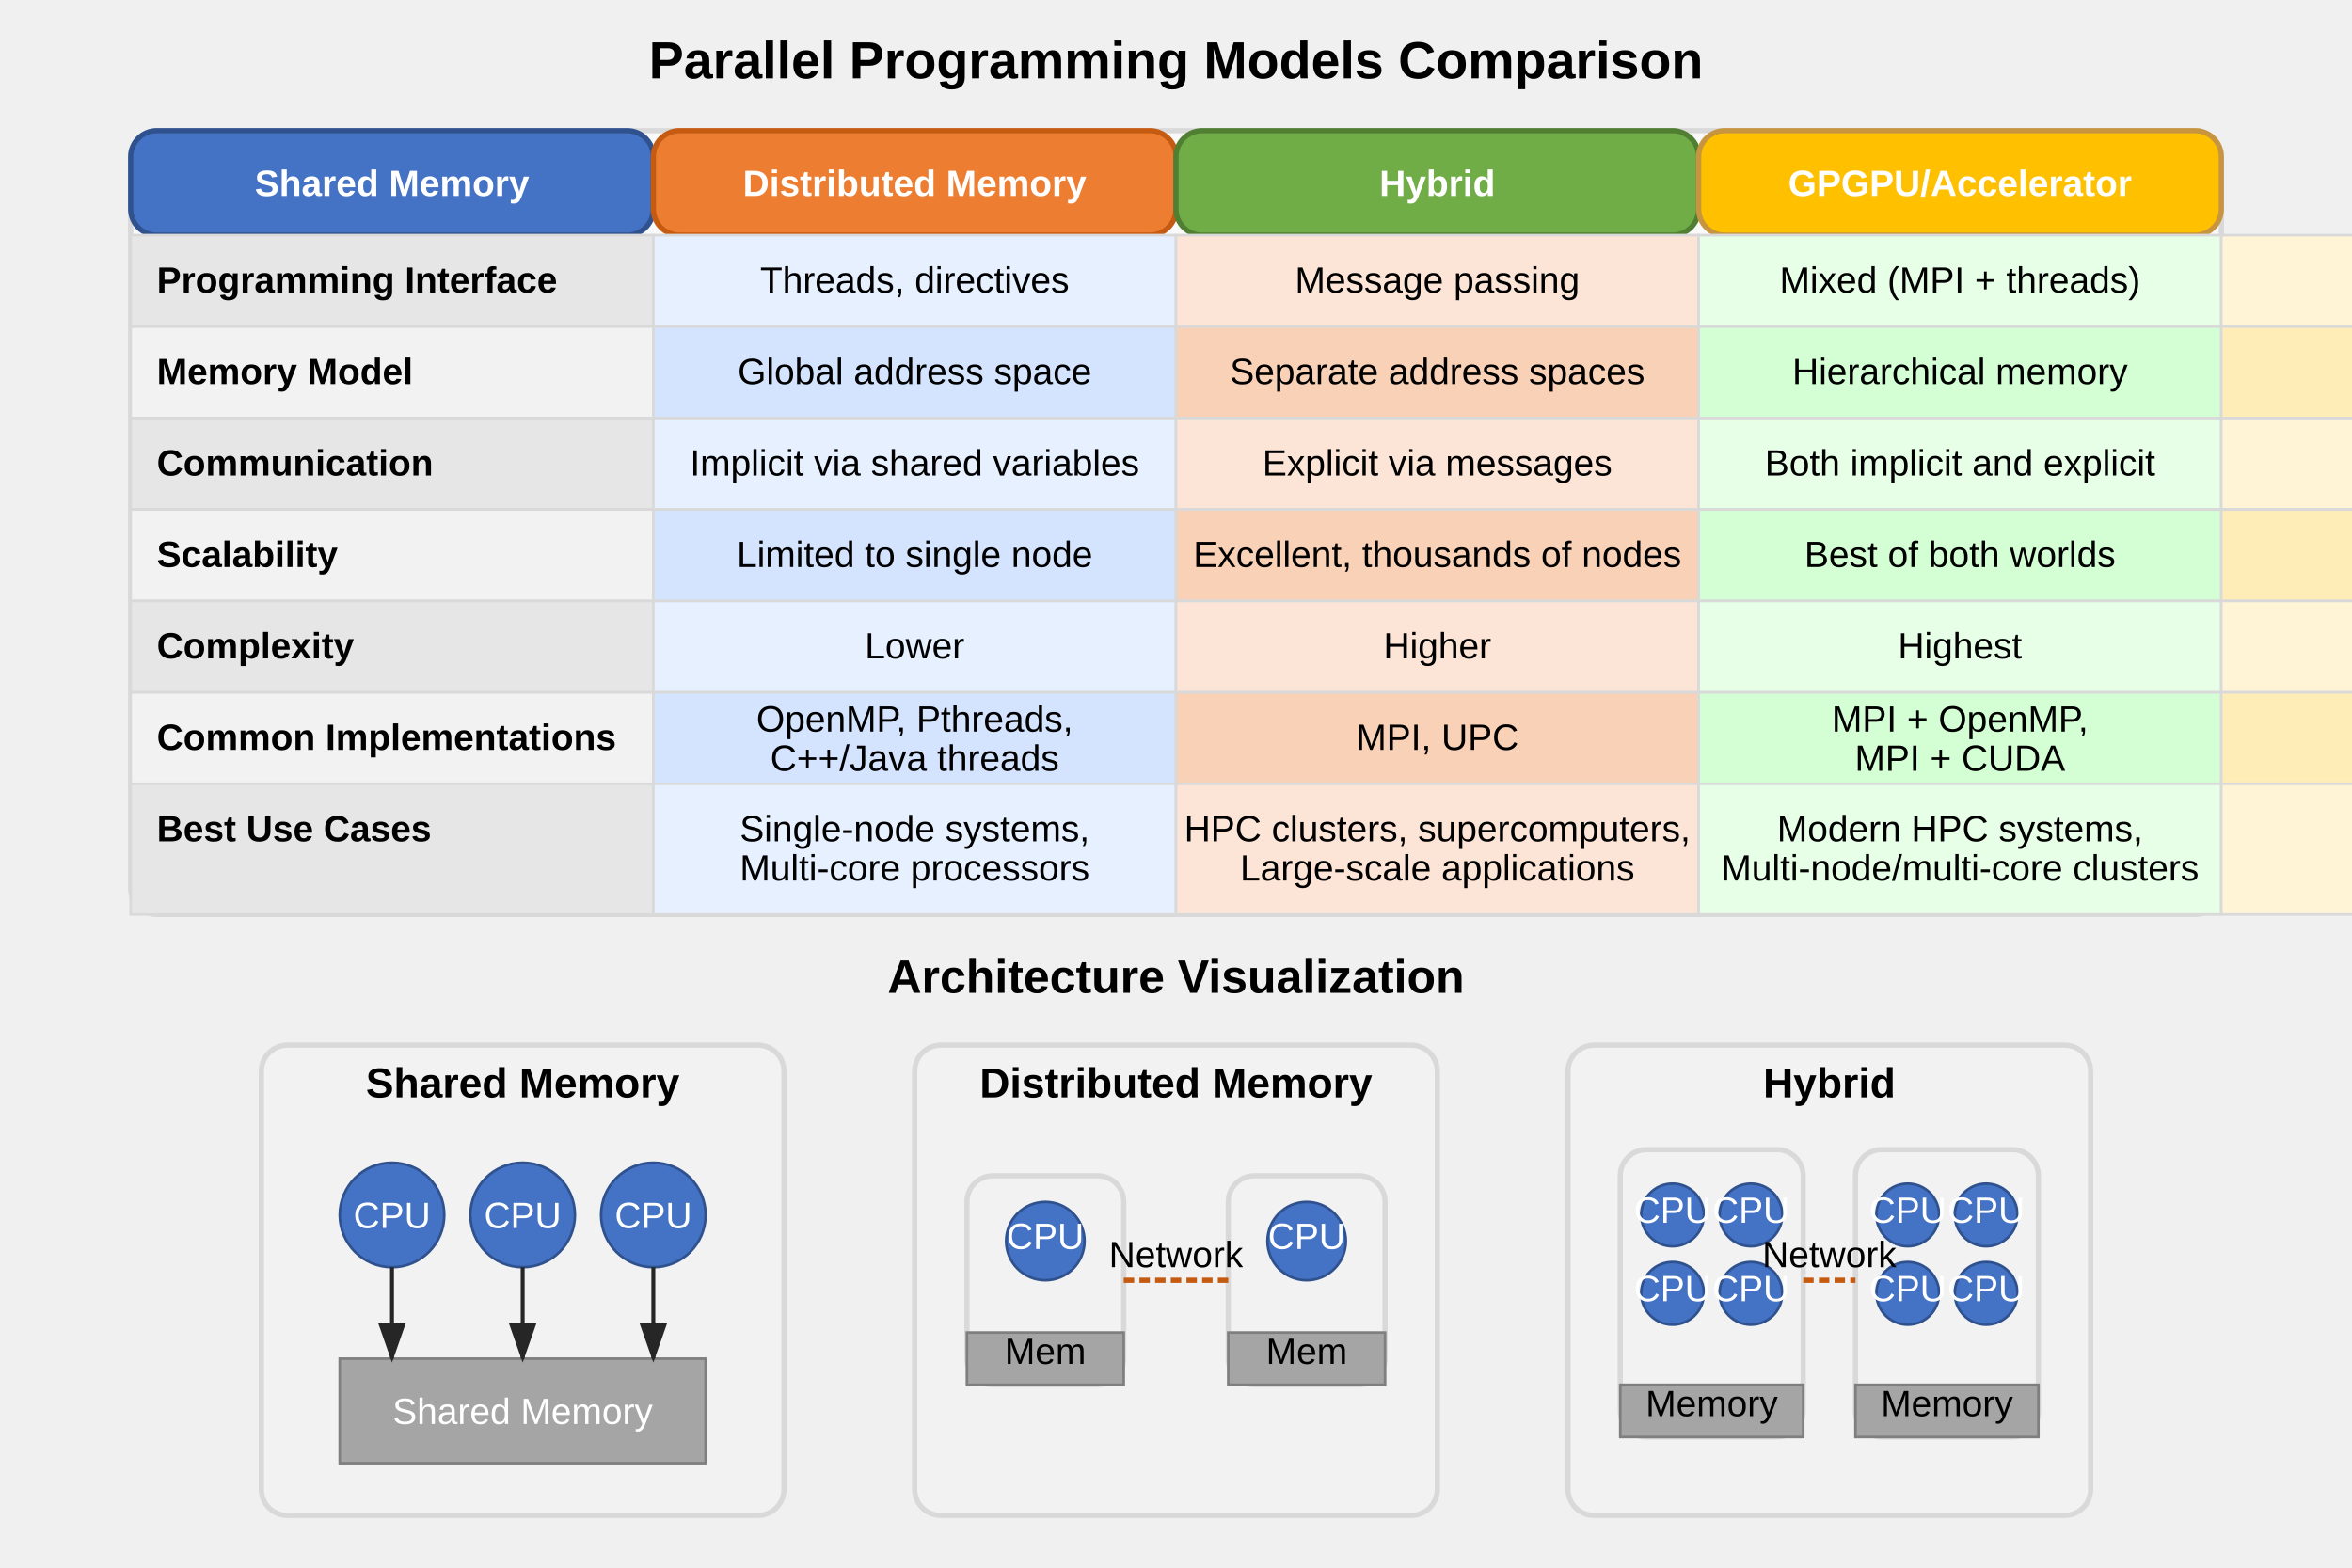
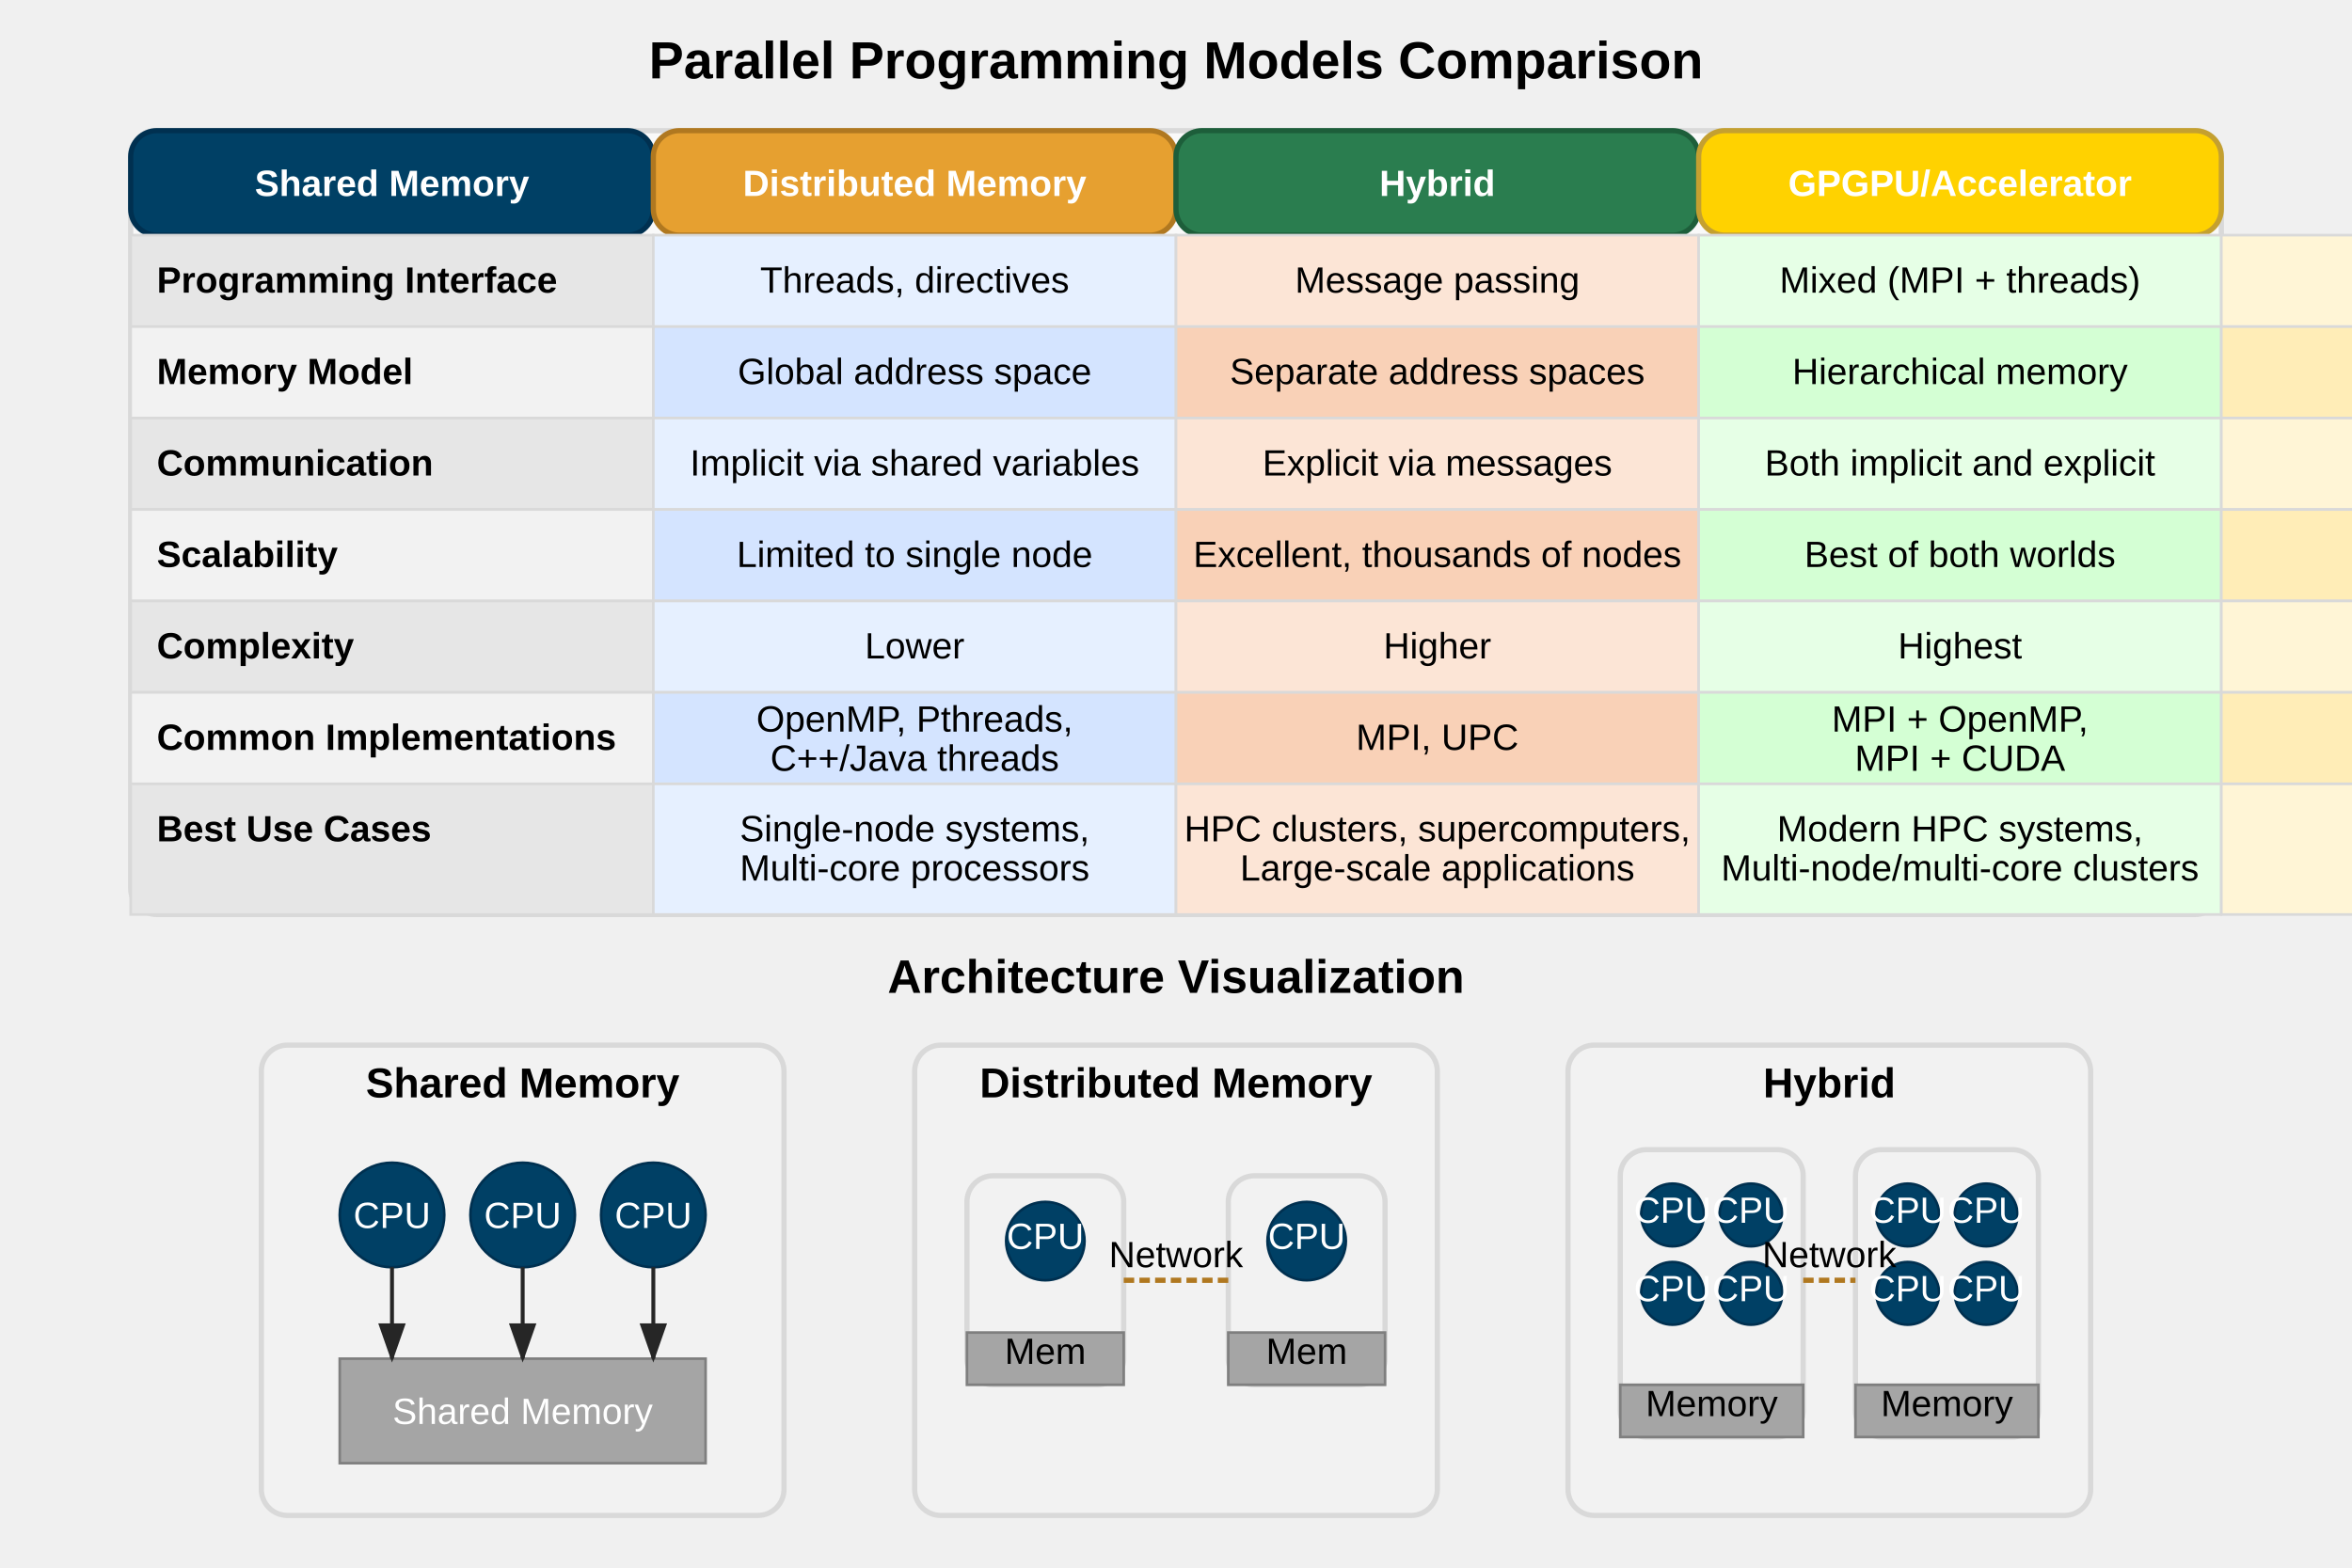
<svg xmlns="http://www.w3.org/2000/svg" width="900" height="600">
  <style>
    text {
      font-family: Arial, sans-serif;
      font-size: 14px;
    }
    .title {
      font-size: 20px;
      font-weight: bold;
      text-anchor: middle;
    }
    .subtitle {
      font-size: 18px;
      font-weight: bold;
      text-anchor: middle;
    }
    .section-label {
      font-size: 16px;
      font-weight: bold;
      text-anchor: middle;
    }
    .header {
      font-size: 14px;
      font-weight: bold;
      text-anchor: middle;
    }
    .model-box {
      fill: #F2F2F2;
      stroke: #D9D9D9;
      stroke-width: 2;
      rx: 10;
      ry: 10;
    }
    .model-header {
-       fill: #4472C4;
-       stroke: #2F528F;
+       fill: #004065;
+       stroke: #003050;
      stroke-width: 2;
    }
    .metric-row:nth-child(odd) {
      fill: #E6F0FF;
    }
    .metric-row:nth-child(even) {
      fill: #D4E4FF;
    }
    .distributed {
-       fill: #ED7D31;
-       stroke: #C55A11;
+       fill: #e6a030;
+       stroke: #b07820;
    }
    .hybrid {
-       fill: #70AD47;
-       stroke: #507E32;
+       fill: #2a7d4f;
+       stroke: #1d5e3a;
    }
    .program-box {
      fill: #404040;
      stroke: #262626;
      stroke-width: 1;
    }
    .memory-box {
      fill: #A5A5A5;
      stroke: #7F7F7F;
      stroke-width: 1;
    }
    .cpu-circle {
-       fill: #4472C4;
-       stroke: #2F528F;
+       fill: #004065;
+       stroke: #003050;
      stroke-width: 1;
    }
    .network-line {
-       stroke: #C55A11;
+       stroke: #b07820;
      stroke-width: 2;
      stroke-dasharray: 4 2;
    }
    .arrow {
      stroke: #262626;
      stroke-width: 1.5;
      fill: none;
      marker-end: url(#arrowhead);
    }
  </style>
  <defs>
    <marker id="arrowhead" markerWidth="10" markerHeight="7" refX="9" refY="3.5" orient="auto">
      <polygon points="0 0, 10 3.5, 0 7" fill="#262626" />
    </marker>
  </defs>
  <text x="450" y="30" class="title">Parallel Programming Models Comparison</text>
  <rect x="50" y="50" width="800" height="300" rx="10" ry="10" fill="#F9F9F9" stroke="#D9D9D9" stroke-width="2" />
-   <rect x="50" y="50" width="200" height="40" fill="#4472C4" stroke="#2F528F" stroke-width="2" rx="10" ry="10" />
-   <rect x="250" y="50" width="200" height="40" fill="#ED7D31" stroke="#C55A11" stroke-width="2" rx="10" ry="10" />
-   <rect x="450" y="50" width="200" height="40" fill="#70AD47" stroke="#507E32" stroke-width="2" rx="10" ry="10" />
-   <rect x="650" y="50" width="200" height="40" fill="#FFC000" stroke="#C7953F" stroke-width="2" rx="10" ry="10" />
+   <rect x="50" y="50" width="200" height="40" fill="#004065" stroke="#003050" stroke-width="2" rx="10" ry="10" />
+   <rect x="250" y="50" width="200" height="40" fill="#e6a030" stroke="#b07820" stroke-width="2" rx="10" ry="10" />
+   <rect x="450" y="50" width="200" height="40" fill="#2a7d4f" stroke="#1d5e3a" stroke-width="2" rx="10" ry="10" />
+   <rect x="650" y="50" width="200" height="40" fill="#FFD200" stroke="#c4a030" stroke-width="2" rx="10" ry="10" />
  <text x="150" y="75" fill="white" class="header">Shared Memory</text>
  <text x="350" y="75" fill="white" class="header">Distributed Memory</text>
  <text x="550" y="75" fill="white" class="header">Hybrid</text>
  <text x="750" y="75" fill="white" class="header">GPGPU/Accelerator</text>
  <rect x="50" y="90" width="200" height="35" fill="#E6E6E6" stroke="#D9D9D9" stroke-width="1" />
  <rect x="50" y="125" width="200" height="35" fill="#F2F2F2" stroke="#D9D9D9" stroke-width="1" />
  <rect x="50" y="160" width="200" height="35" fill="#E6E6E6" stroke="#D9D9D9" stroke-width="1" />
  <rect x="50" y="195" width="200" height="35" fill="#F2F2F2" stroke="#D9D9D9" stroke-width="1" />
  <rect x="50" y="230" width="200" height="35" fill="#E6E6E6" stroke="#D9D9D9" stroke-width="1" />
  <rect x="50" y="265" width="200" height="35" fill="#F2F2F2" stroke="#D9D9D9" stroke-width="1" />
  <rect x="50" y="300" width="200" height="50" fill="#E6E6E6" stroke="#D9D9D9" stroke-width="1" />
  <text x="60" y="112" text-anchor="start" font-weight="bold">Programming Interface</text>
  <text x="60" y="147" text-anchor="start" font-weight="bold">Memory Model</text>
  <text x="60" y="182" text-anchor="start" font-weight="bold">Communication</text>
  <text x="60" y="217" text-anchor="start" font-weight="bold">Scalability</text>
  <text x="60" y="252" text-anchor="start" font-weight="bold">Complexity</text>
  <text x="60" y="287" text-anchor="start" font-weight="bold">Common Implementations</text>
  <text x="60" y="322" text-anchor="start" font-weight="bold">Best Use Cases</text>
  <text x="60" y="337" text-anchor="start" font-weight="bold" />
  <rect x="250" y="90" width="200" height="35" fill="#E6F0FF" stroke="#D9D9D9" stroke-width="1" />
  <rect x="250" y="125" width="200" height="35" fill="#D4E4FF" stroke="#D9D9D9" stroke-width="1" />
  <rect x="250" y="160" width="200" height="35" fill="#E6F0FF" stroke="#D9D9D9" stroke-width="1" />
  <rect x="250" y="195" width="200" height="35" fill="#D4E4FF" stroke="#D9D9D9" stroke-width="1" />
  <rect x="250" y="230" width="200" height="35" fill="#E6F0FF" stroke="#D9D9D9" stroke-width="1" />
  <rect x="250" y="265" width="200" height="35" fill="#D4E4FF" stroke="#D9D9D9" stroke-width="1" />
  <rect x="250" y="300" width="200" height="50" fill="#E6F0FF" stroke="#D9D9D9" stroke-width="1" />
  <text x="350" y="112" text-anchor="middle">Threads, directives</text>
  <text x="350" y="147" text-anchor="middle">Global address space</text>
  <text x="350" y="182" text-anchor="middle">Implicit via shared variables</text>
  <text x="350" y="217" text-anchor="middle">Limited to single node</text>
  <text x="350" y="252" text-anchor="middle">Lower</text>
  <text x="350" y="280" text-anchor="middle">OpenMP, Pthreads,</text>
  <text x="350" y="295" text-anchor="middle">C++/Java threads</text>
  <text x="350" y="322" text-anchor="middle">Single-node systems,</text>
  <text x="350" y="337" text-anchor="middle">Multi-core processors</text>
  <rect x="450" y="90" width="200" height="35" fill="#FCE5D6" stroke="#D9D9D9" stroke-width="1" />
  <rect x="450" y="125" width="200" height="35" fill="#F9D1B7" stroke="#D9D9D9" stroke-width="1" />
  <rect x="450" y="160" width="200" height="35" fill="#FCE5D6" stroke="#D9D9D9" stroke-width="1" />
  <rect x="450" y="195" width="200" height="35" fill="#F9D1B7" stroke="#D9D9D9" stroke-width="1" />
  <rect x="450" y="230" width="200" height="35" fill="#FCE5D6" stroke="#D9D9D9" stroke-width="1" />
  <rect x="450" y="265" width="200" height="35" fill="#F9D1B7" stroke="#D9D9D9" stroke-width="1" />
  <rect x="450" y="300" width="200" height="50" fill="#FCE5D6" stroke="#D9D9D9" stroke-width="1" />
  <text x="550" y="112" text-anchor="middle">Message passing</text>
  <text x="550" y="147" text-anchor="middle">Separate address spaces</text>
  <text x="550" y="182" text-anchor="middle">Explicit via messages</text>
  <text x="550" y="217" text-anchor="middle">Excellent, thousands of nodes</text>
  <text x="550" y="252" text-anchor="middle">Higher</text>
  <text x="550" y="287" text-anchor="middle">MPI, UPC</text>
  <text x="550" y="322" text-anchor="middle">HPC clusters, supercomputers,</text>
  <text x="550" y="337" text-anchor="middle">Large-scale applications</text>
  <rect x="650" y="90" width="200" height="35" fill="#E6FFE6" stroke="#D9D9D9" stroke-width="1" />
  <rect x="650" y="125" width="200" height="35" fill="#D4FFD4" stroke="#D9D9D9" stroke-width="1" />
  <rect x="650" y="160" width="200" height="35" fill="#E6FFE6" stroke="#D9D9D9" stroke-width="1" />
  <rect x="650" y="195" width="200" height="35" fill="#D4FFD4" stroke="#D9D9D9" stroke-width="1" />
  <rect x="650" y="230" width="200" height="35" fill="#E6FFE6" stroke="#D9D9D9" stroke-width="1" />
  <rect x="650" y="265" width="200" height="35" fill="#D4FFD4" stroke="#D9D9D9" stroke-width="1" />
  <rect x="650" y="300" width="200" height="50" fill="#E6FFE6" stroke="#D9D9D9" stroke-width="1" />
  <text x="750" y="112" text-anchor="middle">Mixed (MPI + threads)</text>
  <text x="750" y="147" text-anchor="middle">Hierarchical memory</text>
  <text x="750" y="182" text-anchor="middle">Both implicit and explicit</text>
  <text x="750" y="217" text-anchor="middle">Best of both worlds</text>
  <text x="750" y="252" text-anchor="middle">Highest</text>
  <text x="750" y="280" text-anchor="middle">MPI + OpenMP,</text>
  <text x="750" y="295" text-anchor="middle">MPI + CUDA</text>
  <text x="750" y="322" text-anchor="middle">Modern HPC systems,</text>
  <text x="750" y="337" text-anchor="middle">Multi-node/multi-core clusters</text>
  <rect x="850" y="90" width="200" height="35" fill="#FFF5D6" stroke="#D9D9D9" stroke-width="1" />
  <rect x="850" y="125" width="200" height="35" fill="#FFEDB7" stroke="#D9D9D9" stroke-width="1" />
  <rect x="850" y="160" width="200" height="35" fill="#FFF5D6" stroke="#D9D9D9" stroke-width="1" />
  <rect x="850" y="195" width="200" height="35" fill="#FFEDB7" stroke="#D9D9D9" stroke-width="1" />
  <rect x="850" y="230" width="200" height="35" fill="#FFF5D6" stroke="#D9D9D9" stroke-width="1" />
  <rect x="850" y="265" width="200" height="35" fill="#FFEDB7" stroke="#D9D9D9" stroke-width="1" />
  <rect x="850" y="300" width="200" height="50" fill="#FFF5D6" stroke="#D9D9D9" stroke-width="1" />
  <text x="450" y="380" class="subtitle">Architecture Visualization</text>
  <rect x="100" y="400" width="200" height="180" class="model-box" />
  <text x="200" y="420" class="section-label">Shared Memory</text>
  <rect x="130" y="520" width="140" height="40" class="memory-box" />
  <text x="200" y="545" text-anchor="middle" fill="white">Shared Memory</text>
  <circle cx="150" cy="465" r="20" class="cpu-circle" />
  <text x="150" y="470" text-anchor="middle" fill="white">CPU</text>
  <circle cx="200" cy="465" r="20" class="cpu-circle" />
  <text x="200" y="470" text-anchor="middle" fill="white">CPU</text>
  <circle cx="250" cy="465" r="20" class="cpu-circle" />
  <text x="250" y="470" text-anchor="middle" fill="white">CPU</text>
  <path d="M 150 485 L 150 520" class="arrow" />
  <path d="M 200 485 L 200 520" class="arrow" />
  <path d="M 250 485 L 250 520" class="arrow" />
  <rect x="350" y="400" width="200" height="180" class="model-box" />
  <text x="450" y="420" class="section-label">Distributed Memory</text>
  <rect x="370" y="450" width="60" height="80" class="model-box" />
  <rect x="370" y="510" width="60" height="20" class="memory-box" />
  <circle cx="400" cy="475" r="15" class="cpu-circle" />
  <text x="400" y="478" text-anchor="middle" fill="white" font-size="10">CPU</text>
  <text x="400" y="522" text-anchor="middle" font-size="10">Mem</text>
  <rect x="470" y="450" width="60" height="80" class="model-box" />
  <rect x="470" y="510" width="60" height="20" class="memory-box" />
  <circle cx="500" cy="475" r="15" class="cpu-circle" />
  <text x="500" y="478" text-anchor="middle" fill="white" font-size="10">CPU</text>
  <text x="500" y="522" text-anchor="middle" font-size="10">Mem</text>
  <line x1="430" y1="490" x2="470" y2="490" class="network-line" />
  <text x="450" y="485" text-anchor="middle" font-size="10">Network</text>
  <rect x="600" y="400" width="200" height="180" class="model-box" />
  <text x="700" y="420" class="section-label">Hybrid</text>
  <rect x="620" y="440" width="70" height="110" class="model-box" />
  <rect x="620" y="530" width="70" height="20" class="memory-box" />
  <circle cx="640" cy="465" r="12" class="cpu-circle" />
  <text x="640" y="468" text-anchor="middle" fill="white" font-size="8">CPU</text>
  <circle cx="670" cy="465" r="12" class="cpu-circle" />
  <text x="670" y="468" text-anchor="middle" fill="white" font-size="8">CPU</text>
  <circle cx="640" cy="495" r="12" class="cpu-circle" />
  <text x="640" y="498" text-anchor="middle" fill="white" font-size="8">CPU</text>
  <circle cx="670" cy="495" r="12" class="cpu-circle" />
  <text x="670" y="498" text-anchor="middle" fill="white" font-size="8">CPU</text>
  <text x="655" y="542" text-anchor="middle" font-size="10">Memory</text>
  <rect x="710" y="440" width="70" height="110" class="model-box" />
  <rect x="710" y="530" width="70" height="20" class="memory-box" />
  <circle cx="730" cy="465" r="12" class="cpu-circle" />
  <text x="730" y="468" text-anchor="middle" fill="white" font-size="8">CPU</text>
  <circle cx="760" cy="465" r="12" class="cpu-circle" />
  <text x="760" y="468" text-anchor="middle" fill="white" font-size="8">CPU</text>
  <circle cx="730" cy="495" r="12" class="cpu-circle" />
  <text x="730" y="498" text-anchor="middle" fill="white" font-size="8">CPU</text>
  <circle cx="760" cy="495" r="12" class="cpu-circle" />
  <text x="760" y="498" text-anchor="middle" fill="white" font-size="8">CPU</text>
  <text x="745" y="542" text-anchor="middle" font-size="10">Memory</text>
  <line x1="690" y1="490" x2="710" y2="490" class="network-line" />
  <text x="700" y="485" text-anchor="middle" font-size="8">Network</text>
</svg>
